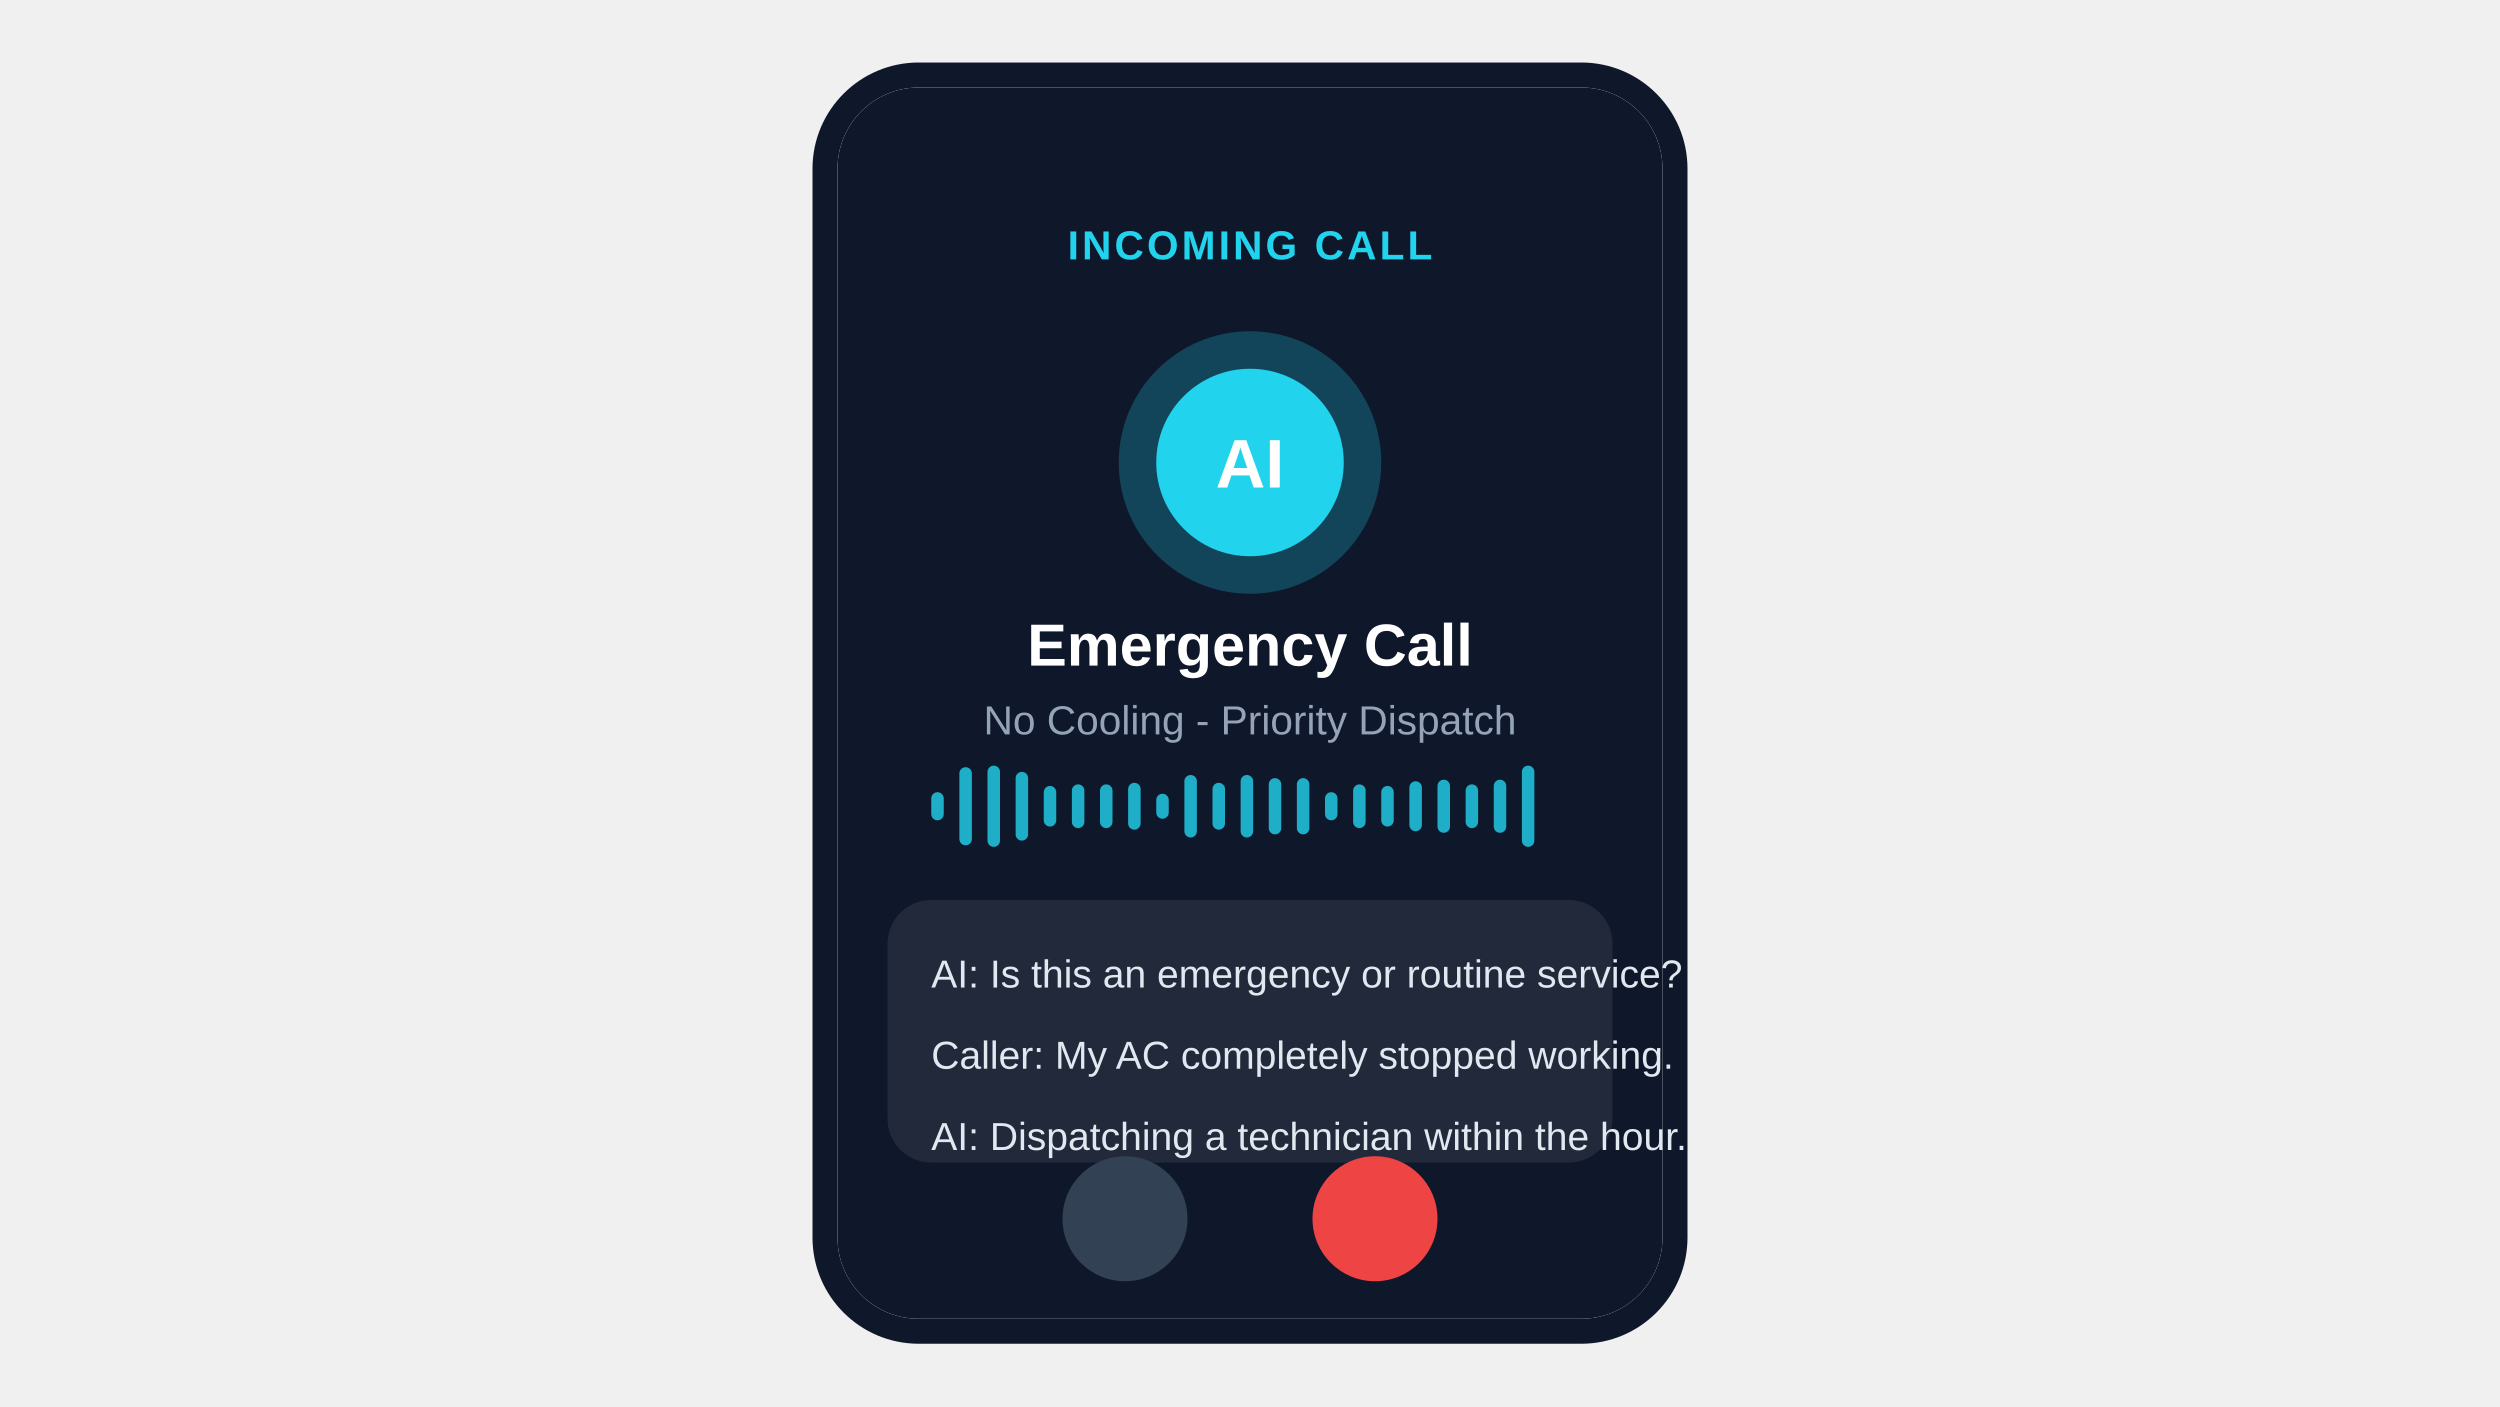
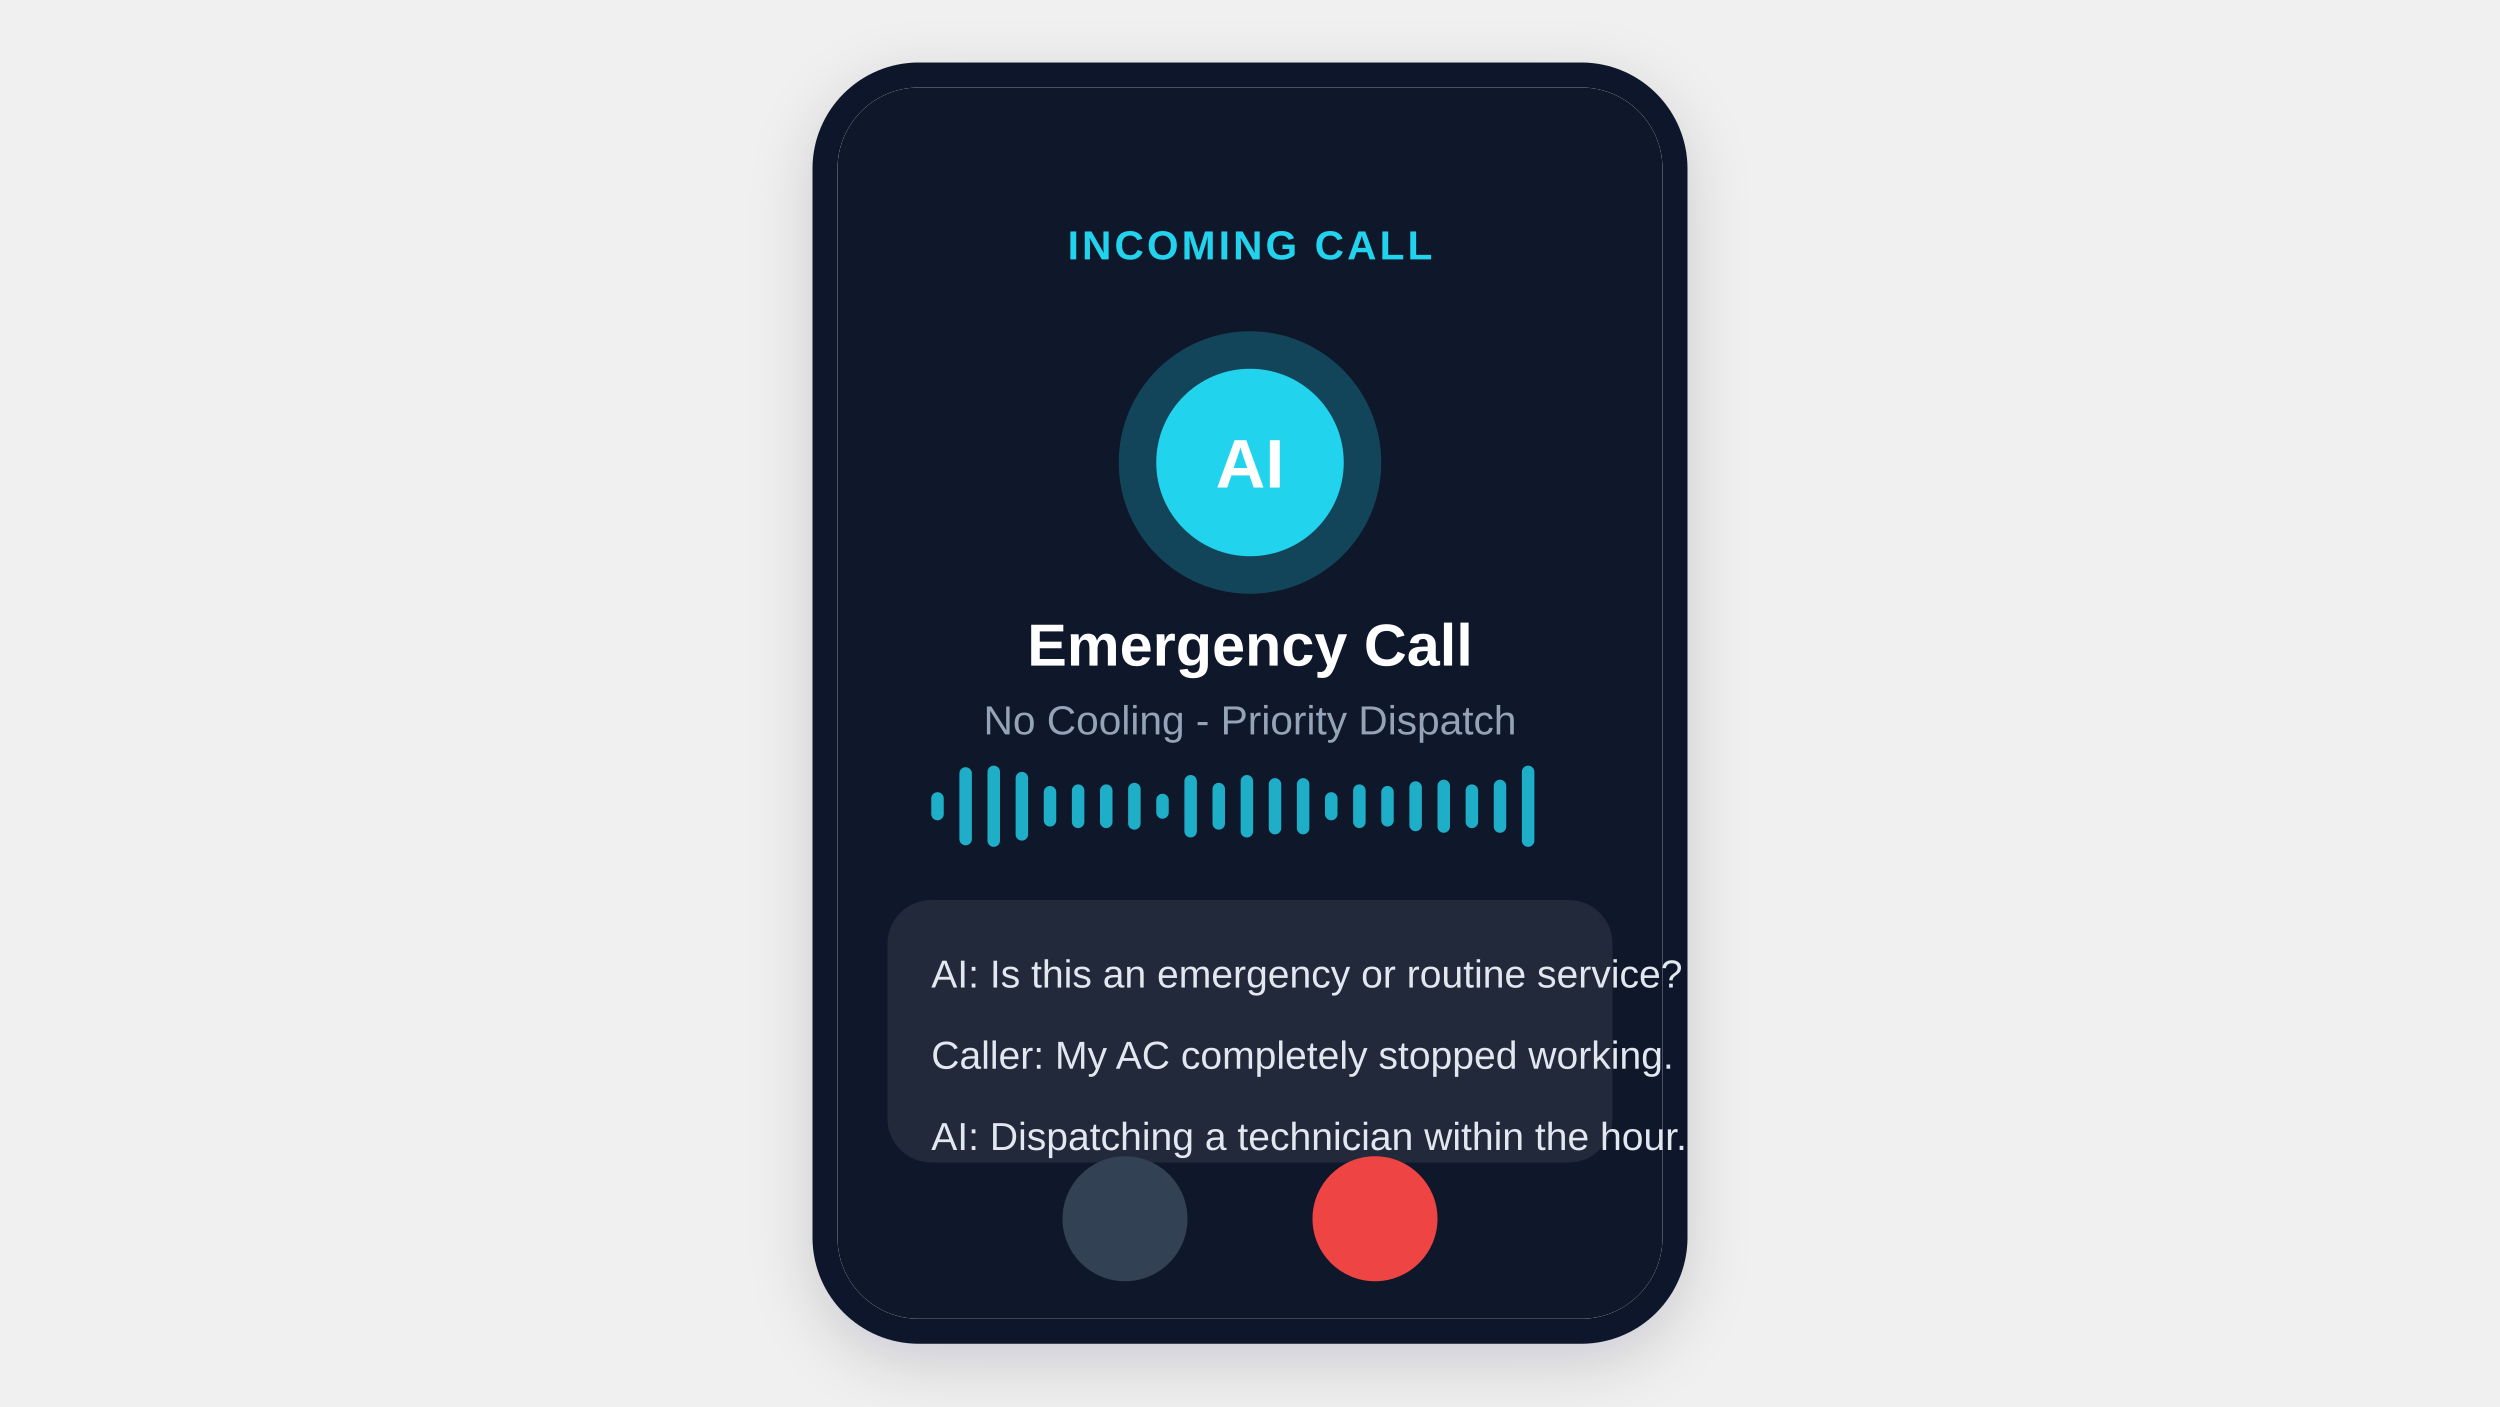
<svg xmlns="http://www.w3.org/2000/svg" viewBox="0 0 800 450">
+   <defs>
+     <filter id="soft-shadow" x="-40%" y="-40%" width="180%" height="180%">
+       <feDropShadow dx="0" dy="6" stdDeviation="10" flood-color="#0F172A" flood-opacity="0.16" />
+     </filter>
+     <filter id="soft-shadow-sm" x="-60%" y="-60%" width="220%" height="220%">
+       <feDropShadow dx="0" dy="3" stdDeviation="5" flood-color="#0F172A" flood-opacity="0.14" />
+     </filter>
+   </defs>
  <rect width="800" height="450" fill="none" />
-   <rect x="260" y="20" width="280" height="410" rx="34" fill="#0F172A" />
+   <rect x="260" y="20" width="280" height="410" rx="34" fill="#0F172A" filter="url(#soft-shadow)" />
  <rect x="268" y="28" width="264" height="394" rx="26" fill="#FFFFFF" />
  <rect x="370.0" y="38" width="60" height="8" rx="4" fill="#0F172A" />
  <rect x="268" y="28" width="264" height="394" rx="26" fill="#0F172A" />
  <text x="400.0" y="83" font-family="Arial, Helvetica, sans-serif" font-size="13" font-weight="700" fill="#22D3EE" text-anchor="middle" letter-spacing="1">INCOMING CALL</text>
  <circle cx="400.0" cy="148" r="42" fill="#22D3EE" fill-opacity="0.25" />
  <circle cx="400.0" cy="148" r="30" fill="#22D3EE" />
  <text x="400.0" y="156" font-family="Arial, Helvetica, sans-serif" font-size="22" font-weight="700" fill="#FFFFFF" text-anchor="middle">AI</text>
  <text x="400.0" y="213" font-family="Arial, Helvetica, sans-serif" font-size="19" font-weight="700" fill="#FFFFFF" text-anchor="middle">Emergency Call</text>
  <text x="400.0" y="235" font-family="Arial, Helvetica, sans-serif" font-size="13" fill="#94A3B8" text-anchor="middle">No Cooling - Priority Dispatch</text>
  <rect x="298" y="253.5" width="4" height="9" rx="2" fill="#22D3EE" fill-opacity="0.8" />
  <rect x="307" y="245.5" width="4" height="25" rx="2" fill="#22D3EE" fill-opacity="0.8" />
  <rect x="316" y="245.0" width="4" height="26" rx="2" fill="#22D3EE" fill-opacity="0.8" />
  <rect x="325" y="247.0" width="4" height="22" rx="2" fill="#22D3EE" fill-opacity="0.8" />
  <rect x="334" y="251.5" width="4" height="13" rx="2" fill="#22D3EE" fill-opacity="0.8" />
  <rect x="343" y="251.0" width="4" height="14" rx="2" fill="#22D3EE" fill-opacity="0.8" />
  <rect x="352" y="251.0" width="4" height="14" rx="2" fill="#22D3EE" fill-opacity="0.8" />
  <rect x="361" y="250.5" width="4" height="15" rx="2" fill="#22D3EE" fill-opacity="0.8" />
  <rect x="370" y="254.0" width="4" height="8" rx="2" fill="#22D3EE" fill-opacity="0.8" />
  <rect x="379" y="248.0" width="4" height="20" rx="2" fill="#22D3EE" fill-opacity="0.8" />
  <rect x="388" y="250.5" width="4" height="15" rx="2" fill="#22D3EE" fill-opacity="0.8" />
  <rect x="397" y="248.0" width="4" height="20" rx="2" fill="#22D3EE" fill-opacity="0.8" />
  <rect x="406" y="249.0" width="4" height="18" rx="2" fill="#22D3EE" fill-opacity="0.8" />
  <rect x="415" y="249.0" width="4" height="18" rx="2" fill="#22D3EE" fill-opacity="0.8" />
  <rect x="424" y="253.5" width="4" height="9" rx="2" fill="#22D3EE" fill-opacity="0.8" />
  <rect x="433" y="251.0" width="4" height="14" rx="2" fill="#22D3EE" fill-opacity="0.8" />
  <rect x="442" y="251.5" width="4" height="13" rx="2" fill="#22D3EE" fill-opacity="0.8" />
  <rect x="451" y="250.0" width="4" height="16" rx="2" fill="#22D3EE" fill-opacity="0.8" />
  <rect x="460" y="249.5" width="4" height="17" rx="2" fill="#22D3EE" fill-opacity="0.8" />
  <rect x="469" y="251.0" width="4" height="14" rx="2" fill="#22D3EE" fill-opacity="0.8" />
  <rect x="478" y="249.5" width="4" height="17" rx="2" fill="#22D3EE" fill-opacity="0.8" />
  <rect x="487" y="245.0" width="4" height="26" rx="2" fill="#22D3EE" fill-opacity="0.8" />
  <rect x="284" y="288" width="232" height="84" rx="14" fill="#FFFFFF" fill-opacity="0.08" />
  <text x="298" y="316" font-family="Arial, Helvetica, sans-serif" font-size="12.5" fill="#E2E8F0">AI: Is this an emergency or routine service?</text>
  <text x="298" y="342" font-family="Arial, Helvetica, sans-serif" font-size="12.5" fill="#E2E8F0">Caller: My AC completely stopped working.</text>
  <text x="298" y="368" font-family="Arial, Helvetica, sans-serif" font-size="12.5" fill="#E2E8F0">AI: Dispatching a technician within the hour.</text>
  <circle cx="360.0" cy="390" r="20" fill="#334155" />
  <circle cx="440.0" cy="390" r="20" fill="#EF4444" />
</svg>
